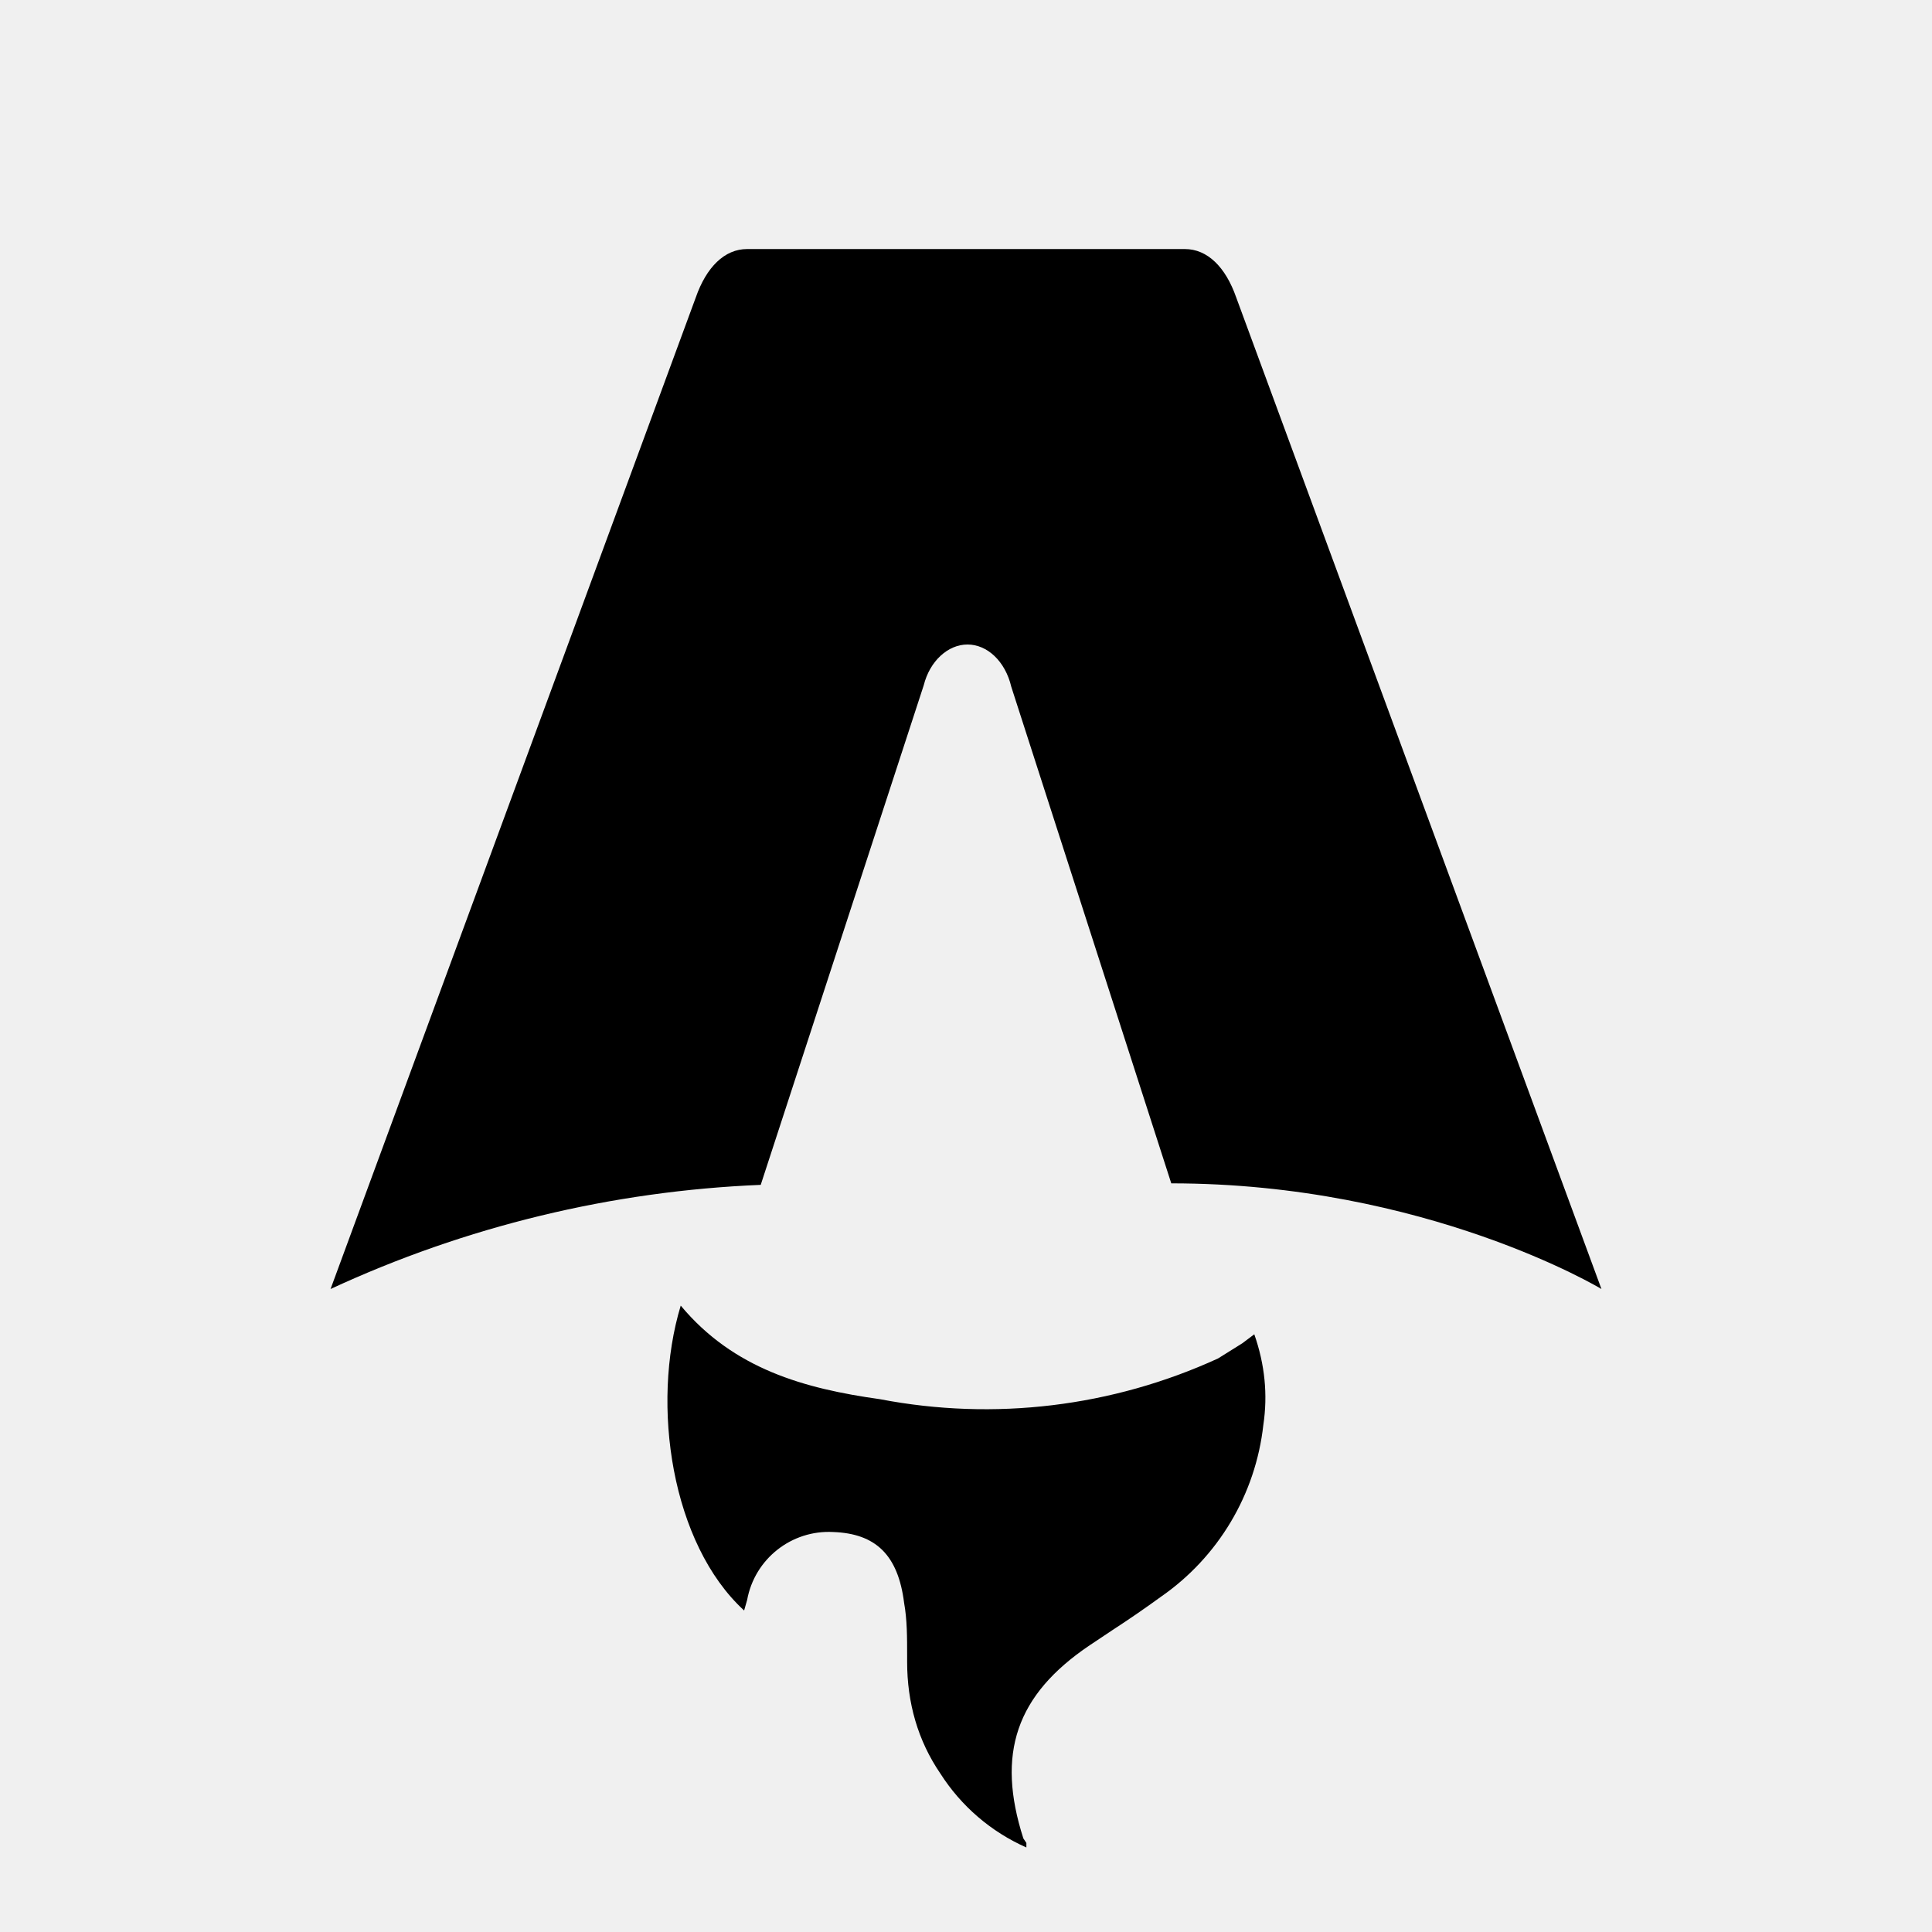
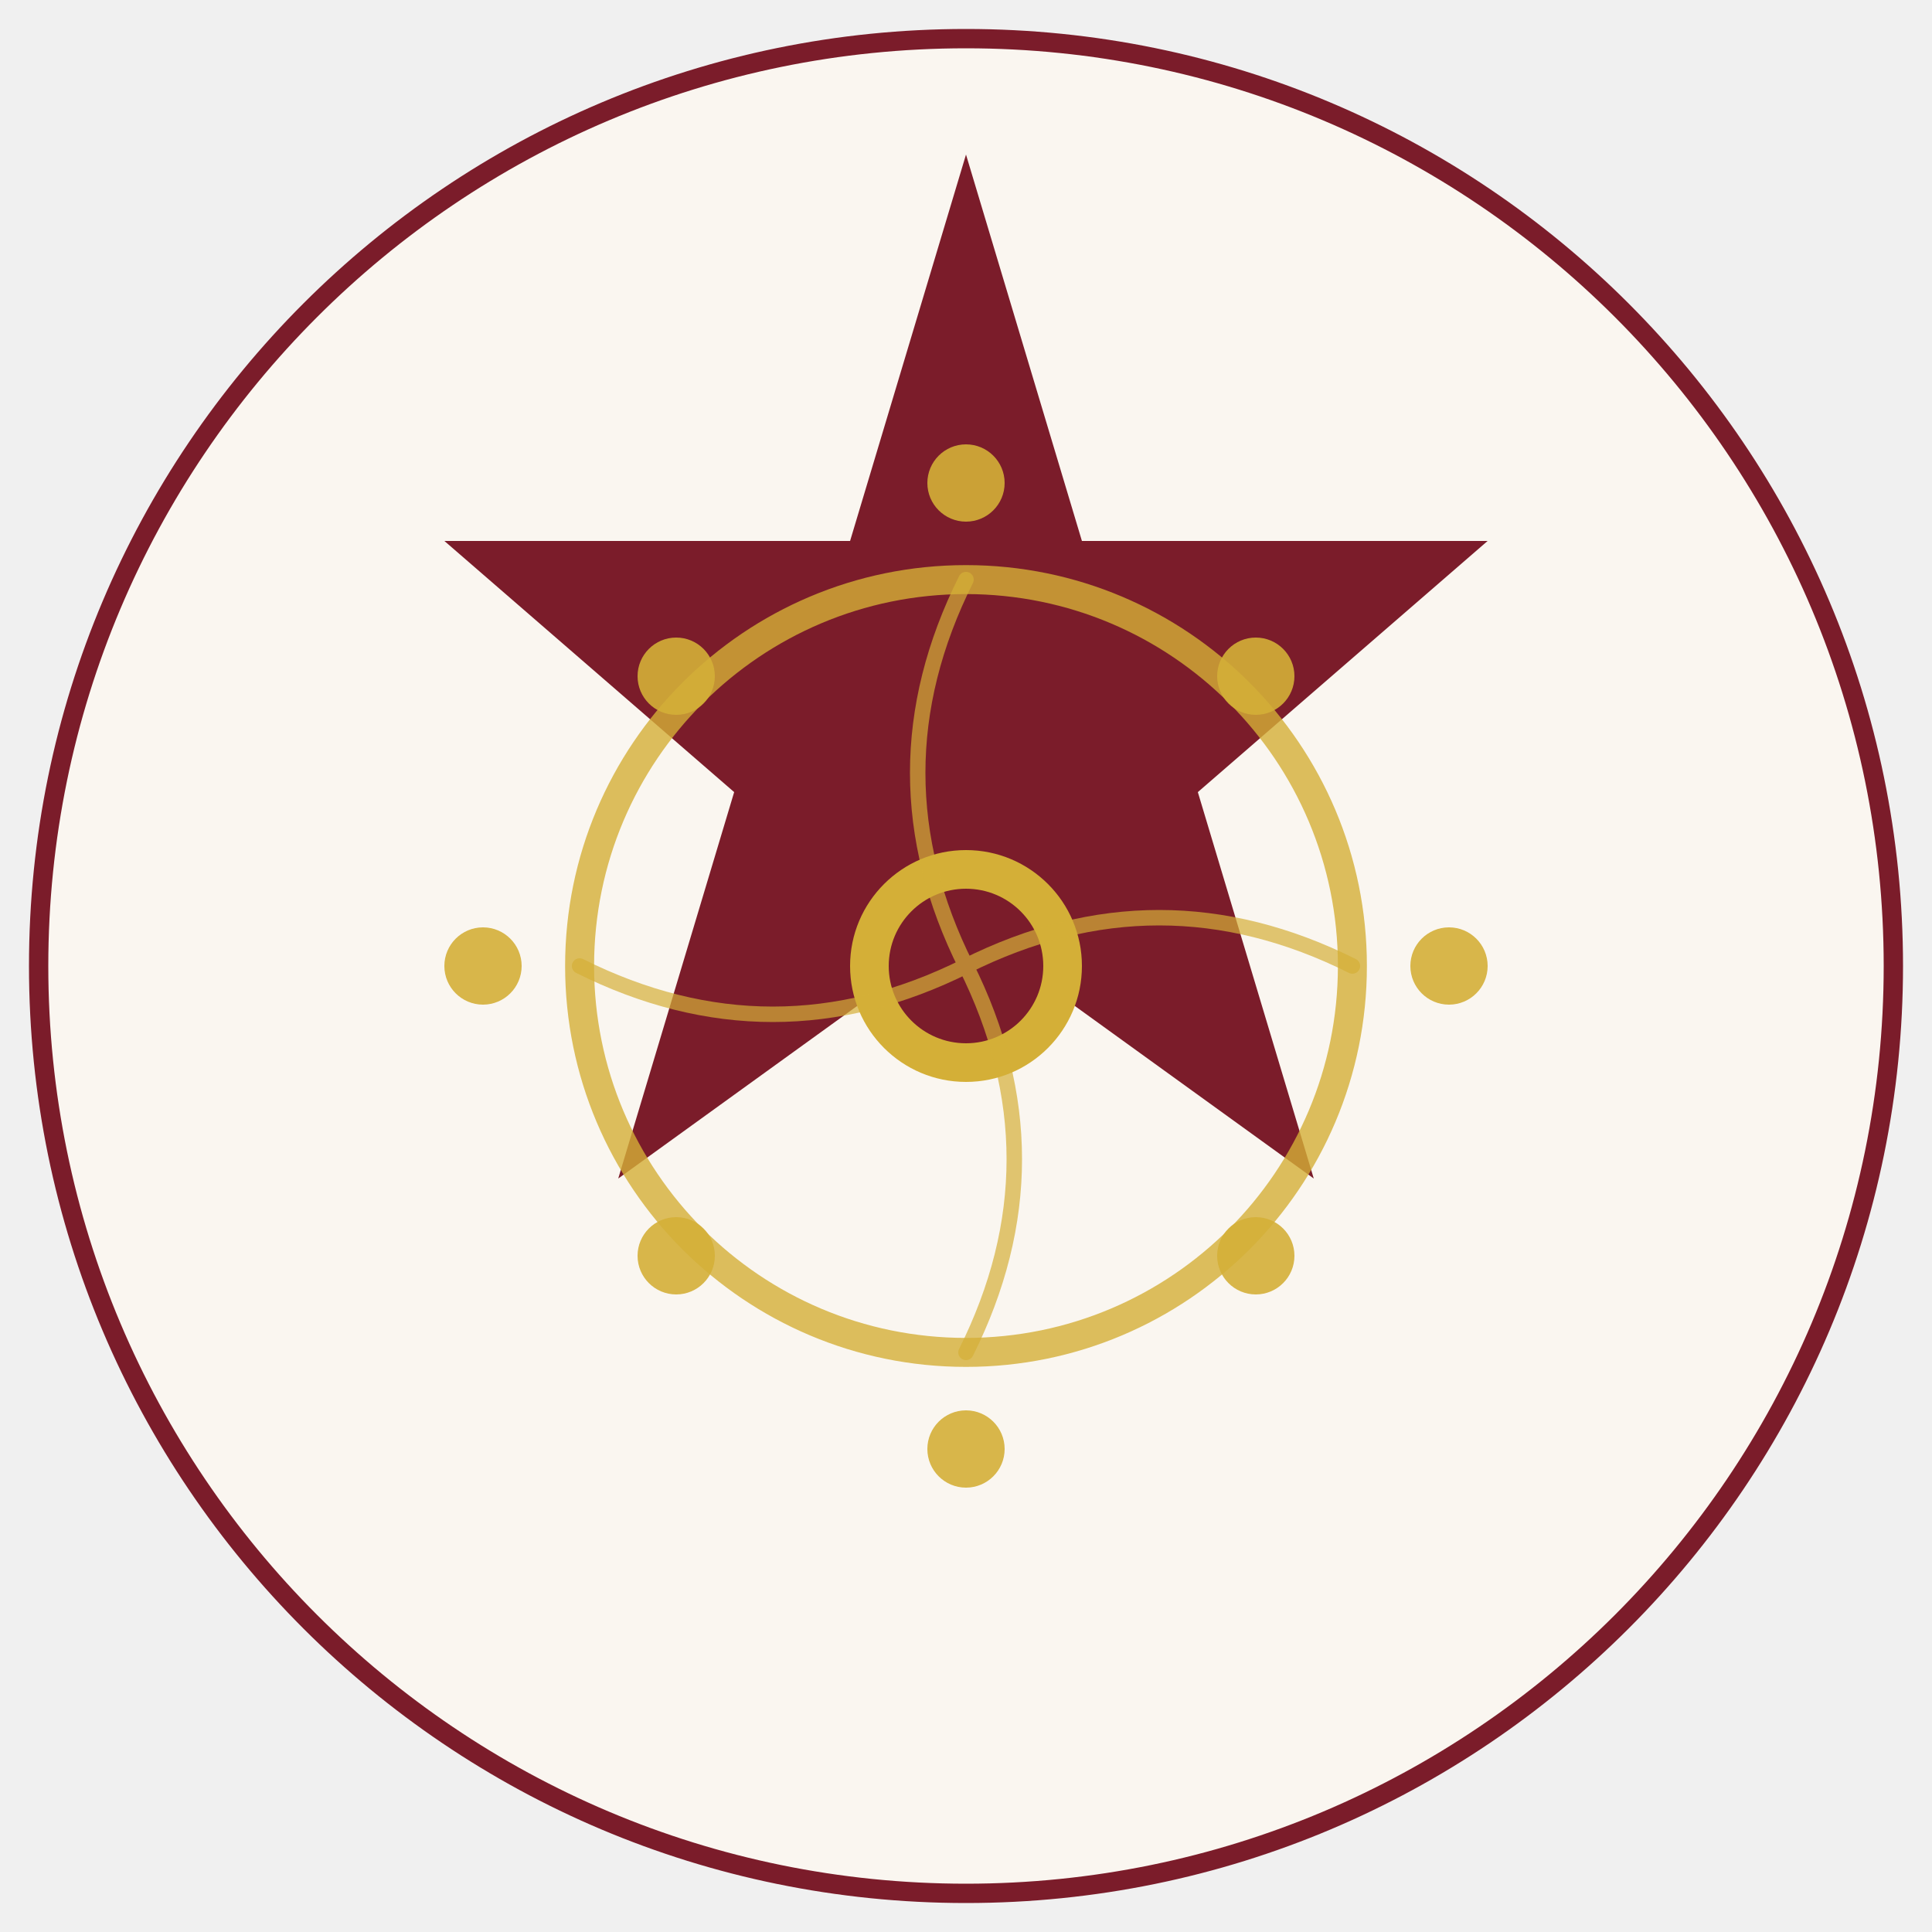
- <svg xmlns="http://www.w3.org/2000/svg" fill="none" viewBox="0 0 128 128">
-   <path d="M50.4 78.5a75.1 75.1 0 0 0-28.5 6.9l24.2-65.7c.7-2 1.9-3.2 3.4-3.2h29c1.5 0 2.7 1.2 3.4 3.2l24.2 65.7s-11.6-7-28.5-7L67 45.5c-.4-1.7-1.6-2.8-2.9-2.8-1.3 0-2.5 1.1-2.9 2.7L50.4 78.5Zm-1.1 28.2Zm-4.2-20.2c-2 6.6-.6 15.8 4.2 20.2a17.5 17.5 0 0 1 .2-.7 5.5 5.5 0 0 1 5.7-4.5c2.8.1 4.3 1.5 4.7 4.7.2 1.1.2 2.3.2 3.5v.4c0 2.7.7 5.2 2.2 7.4a13 13 0 0 0 5.7 4.9v-.3l-.2-.3c-1.8-5.6-.5-9.5 4.4-12.8l1.5-1a73 73 0 0 0 3.2-2.2 16 16 0 0 0 6.8-11.4c.3-2 .1-4-.6-6l-.8.6-1.6 1a37 37 0 0 1-22.4 2.7c-5-.7-9.7-2-13.2-6.2Z" />
-   <style>
-         path { fill: #000; }
-         @media (prefers-color-scheme: dark) {
-             path { fill: #FFF; }
-         }
-     </style>
+ <svg xmlns="http://www.w3.org/2000/svg" viewBox="0 0 100 100">
+   <circle cx="50" cy="50" r="48" fill="#FAF6F0" stroke="#7B1C2A" stroke-width="1" />
+   <g fill="#7B1C2A">
+     <polygon points="50,8 56,28 77,28 62,41 68,61 50,48 32,61 38,41 23,28 44,28" />
+   </g>
+   <circle cx="50" cy="50" r="20" fill="none" stroke="#D4AF37" stroke-width="1.5" opacity="0.8" />
+   <g fill="#D4AF37" opacity="0.9">
+     <circle cx="50" cy="25" r="2" />
+     <circle cx="65" cy="35" r="2" />
+     <circle cx="75" cy="50" r="2" />
+     <circle cx="65" cy="65" r="2" />
+     <circle cx="50" cy="75" r="2" />
+     <circle cx="35" cy="65" r="2" />
+     <circle cx="25" cy="50" r="2" />
+     <circle cx="35" cy="35" r="2" />
+   </g>
+   <circle cx="50" cy="50" r="6" fill="#D4AF37" />
+   <circle cx="50" cy="50" r="4" fill="#7B1C2A" />
+   <g fill="none" stroke="#D4AF37" stroke-width="0.8" opacity="0.7">
+     <path d="M 50 50 Q 45 40 50 30" stroke-linecap="round" />
+     <path d="M 50 50 Q 60 45 70 50" stroke-linecap="round" />
+     <path d="M 50 50 Q 55 60 50 70" stroke-linecap="round" />
+     <path d="M 50 50 Q 40 55 30 50" stroke-linecap="round" />
+   </g>
</svg>
